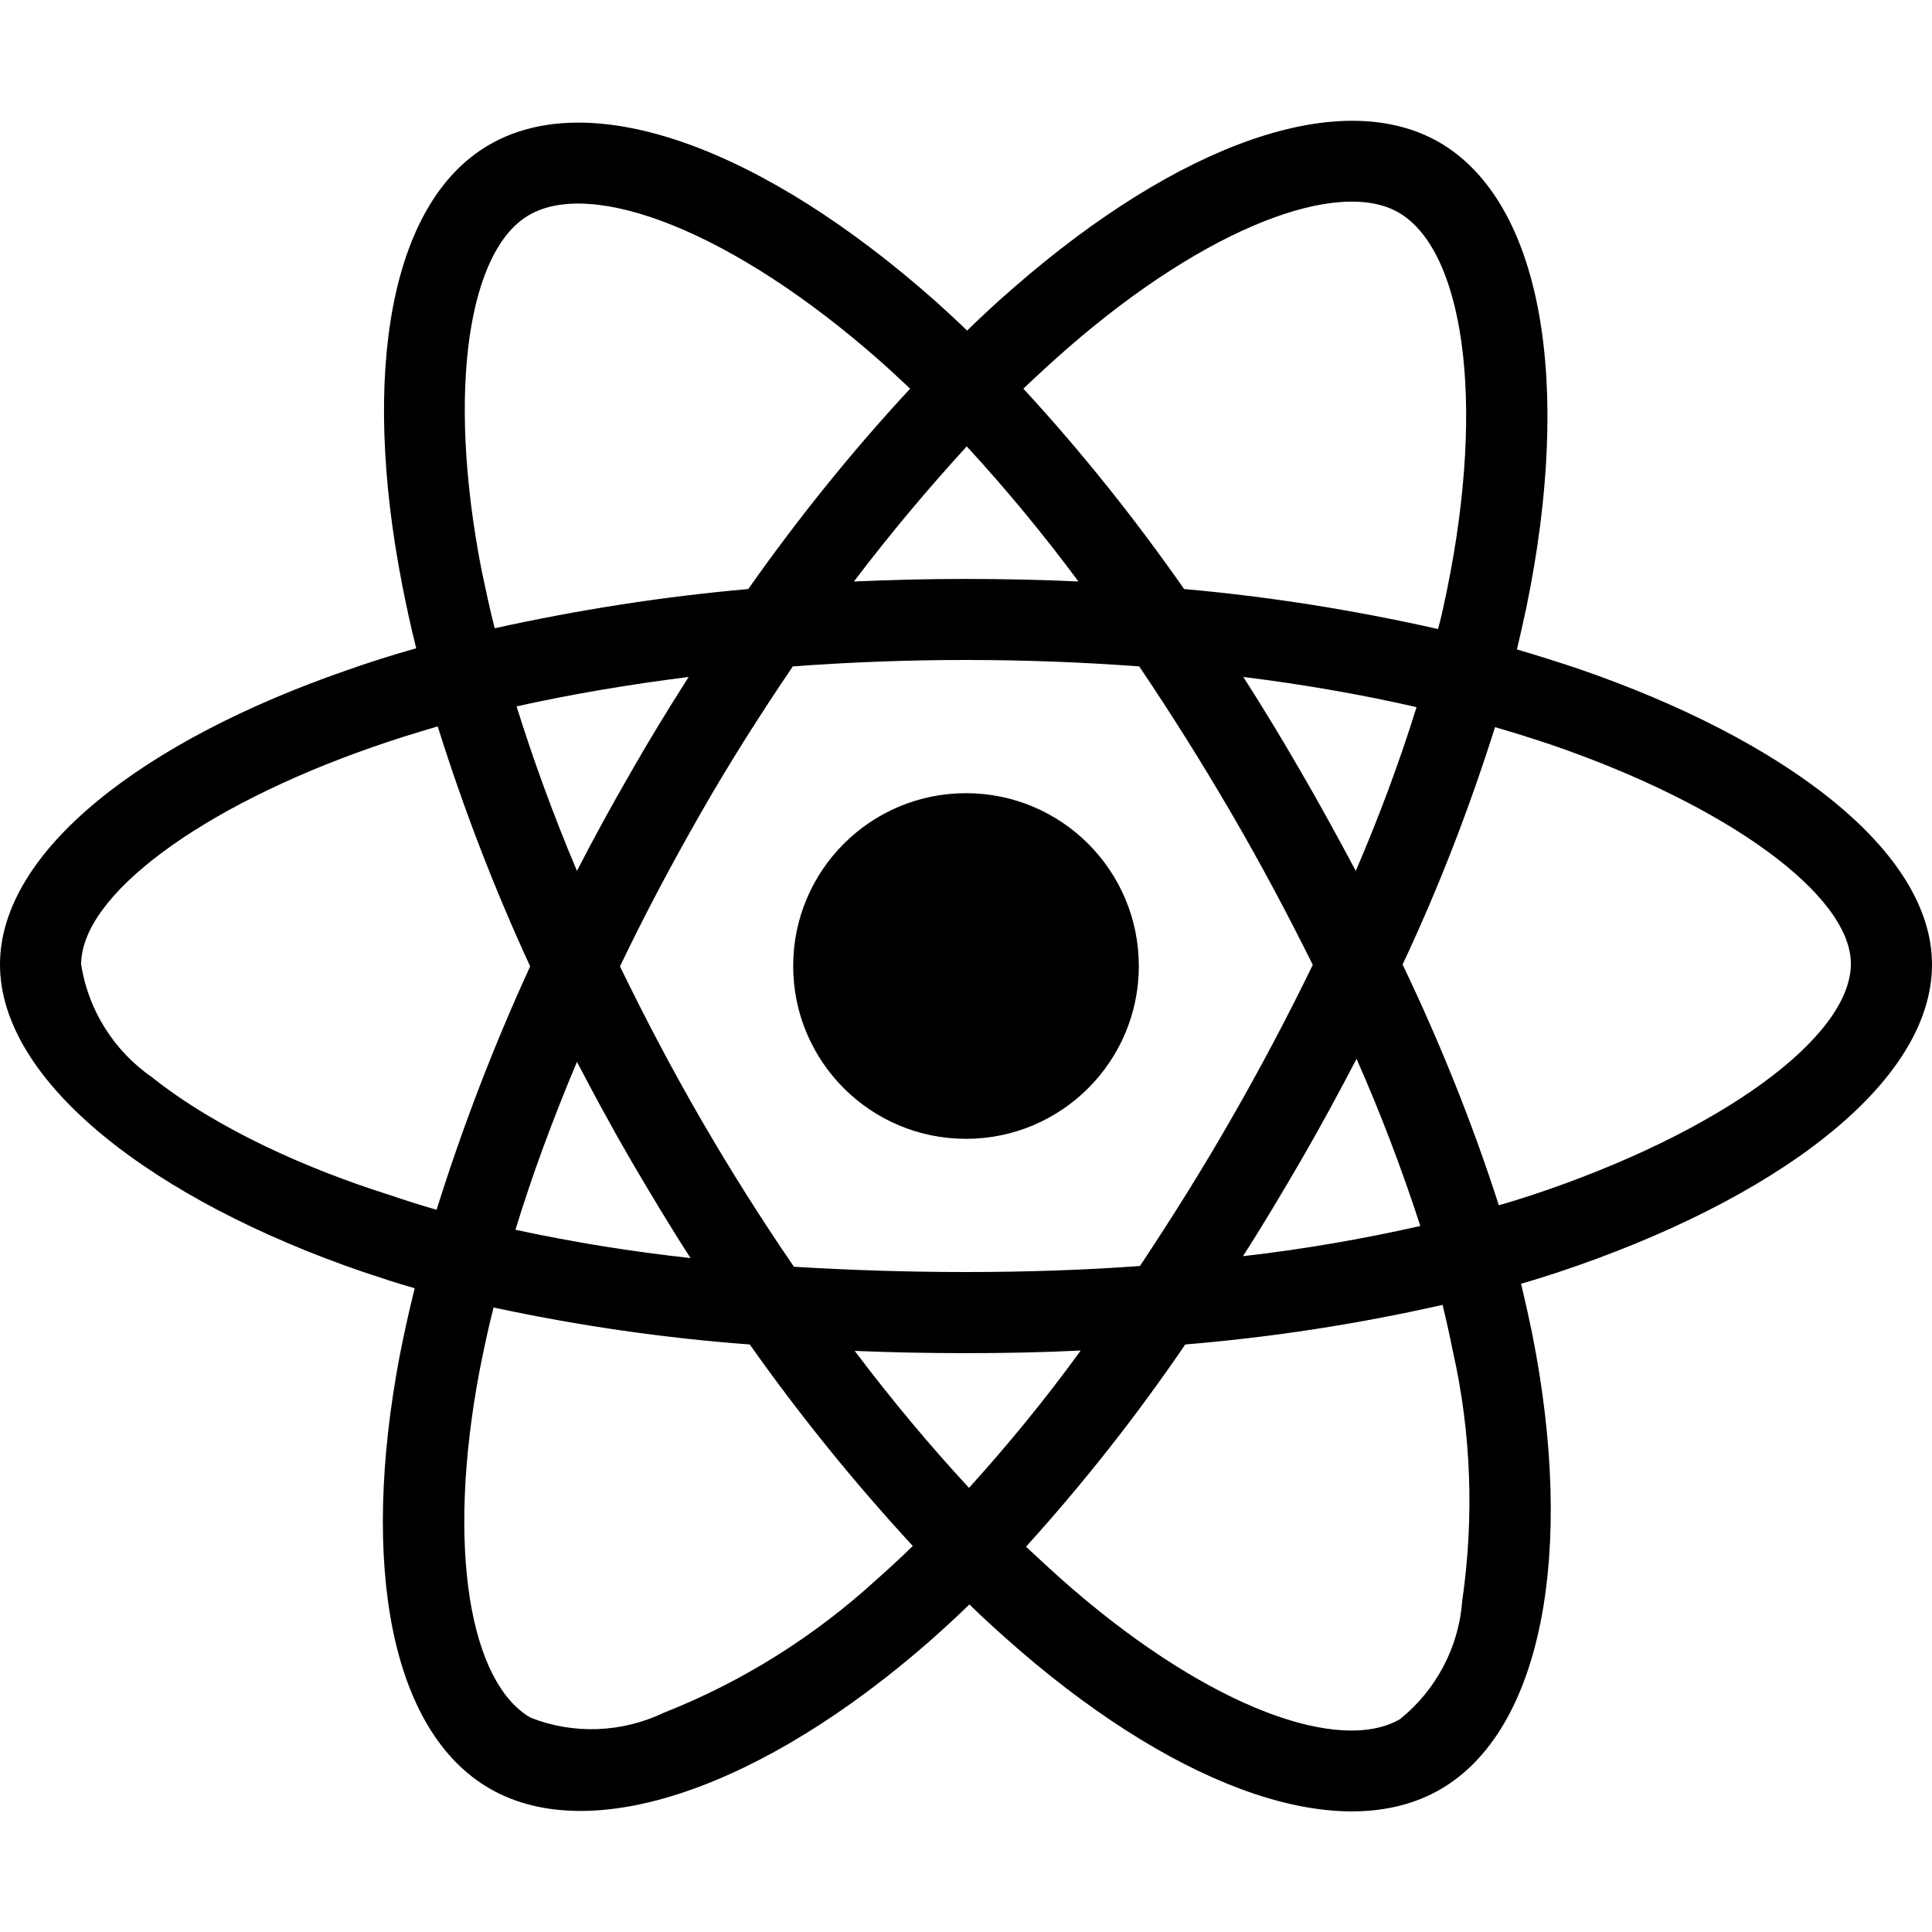
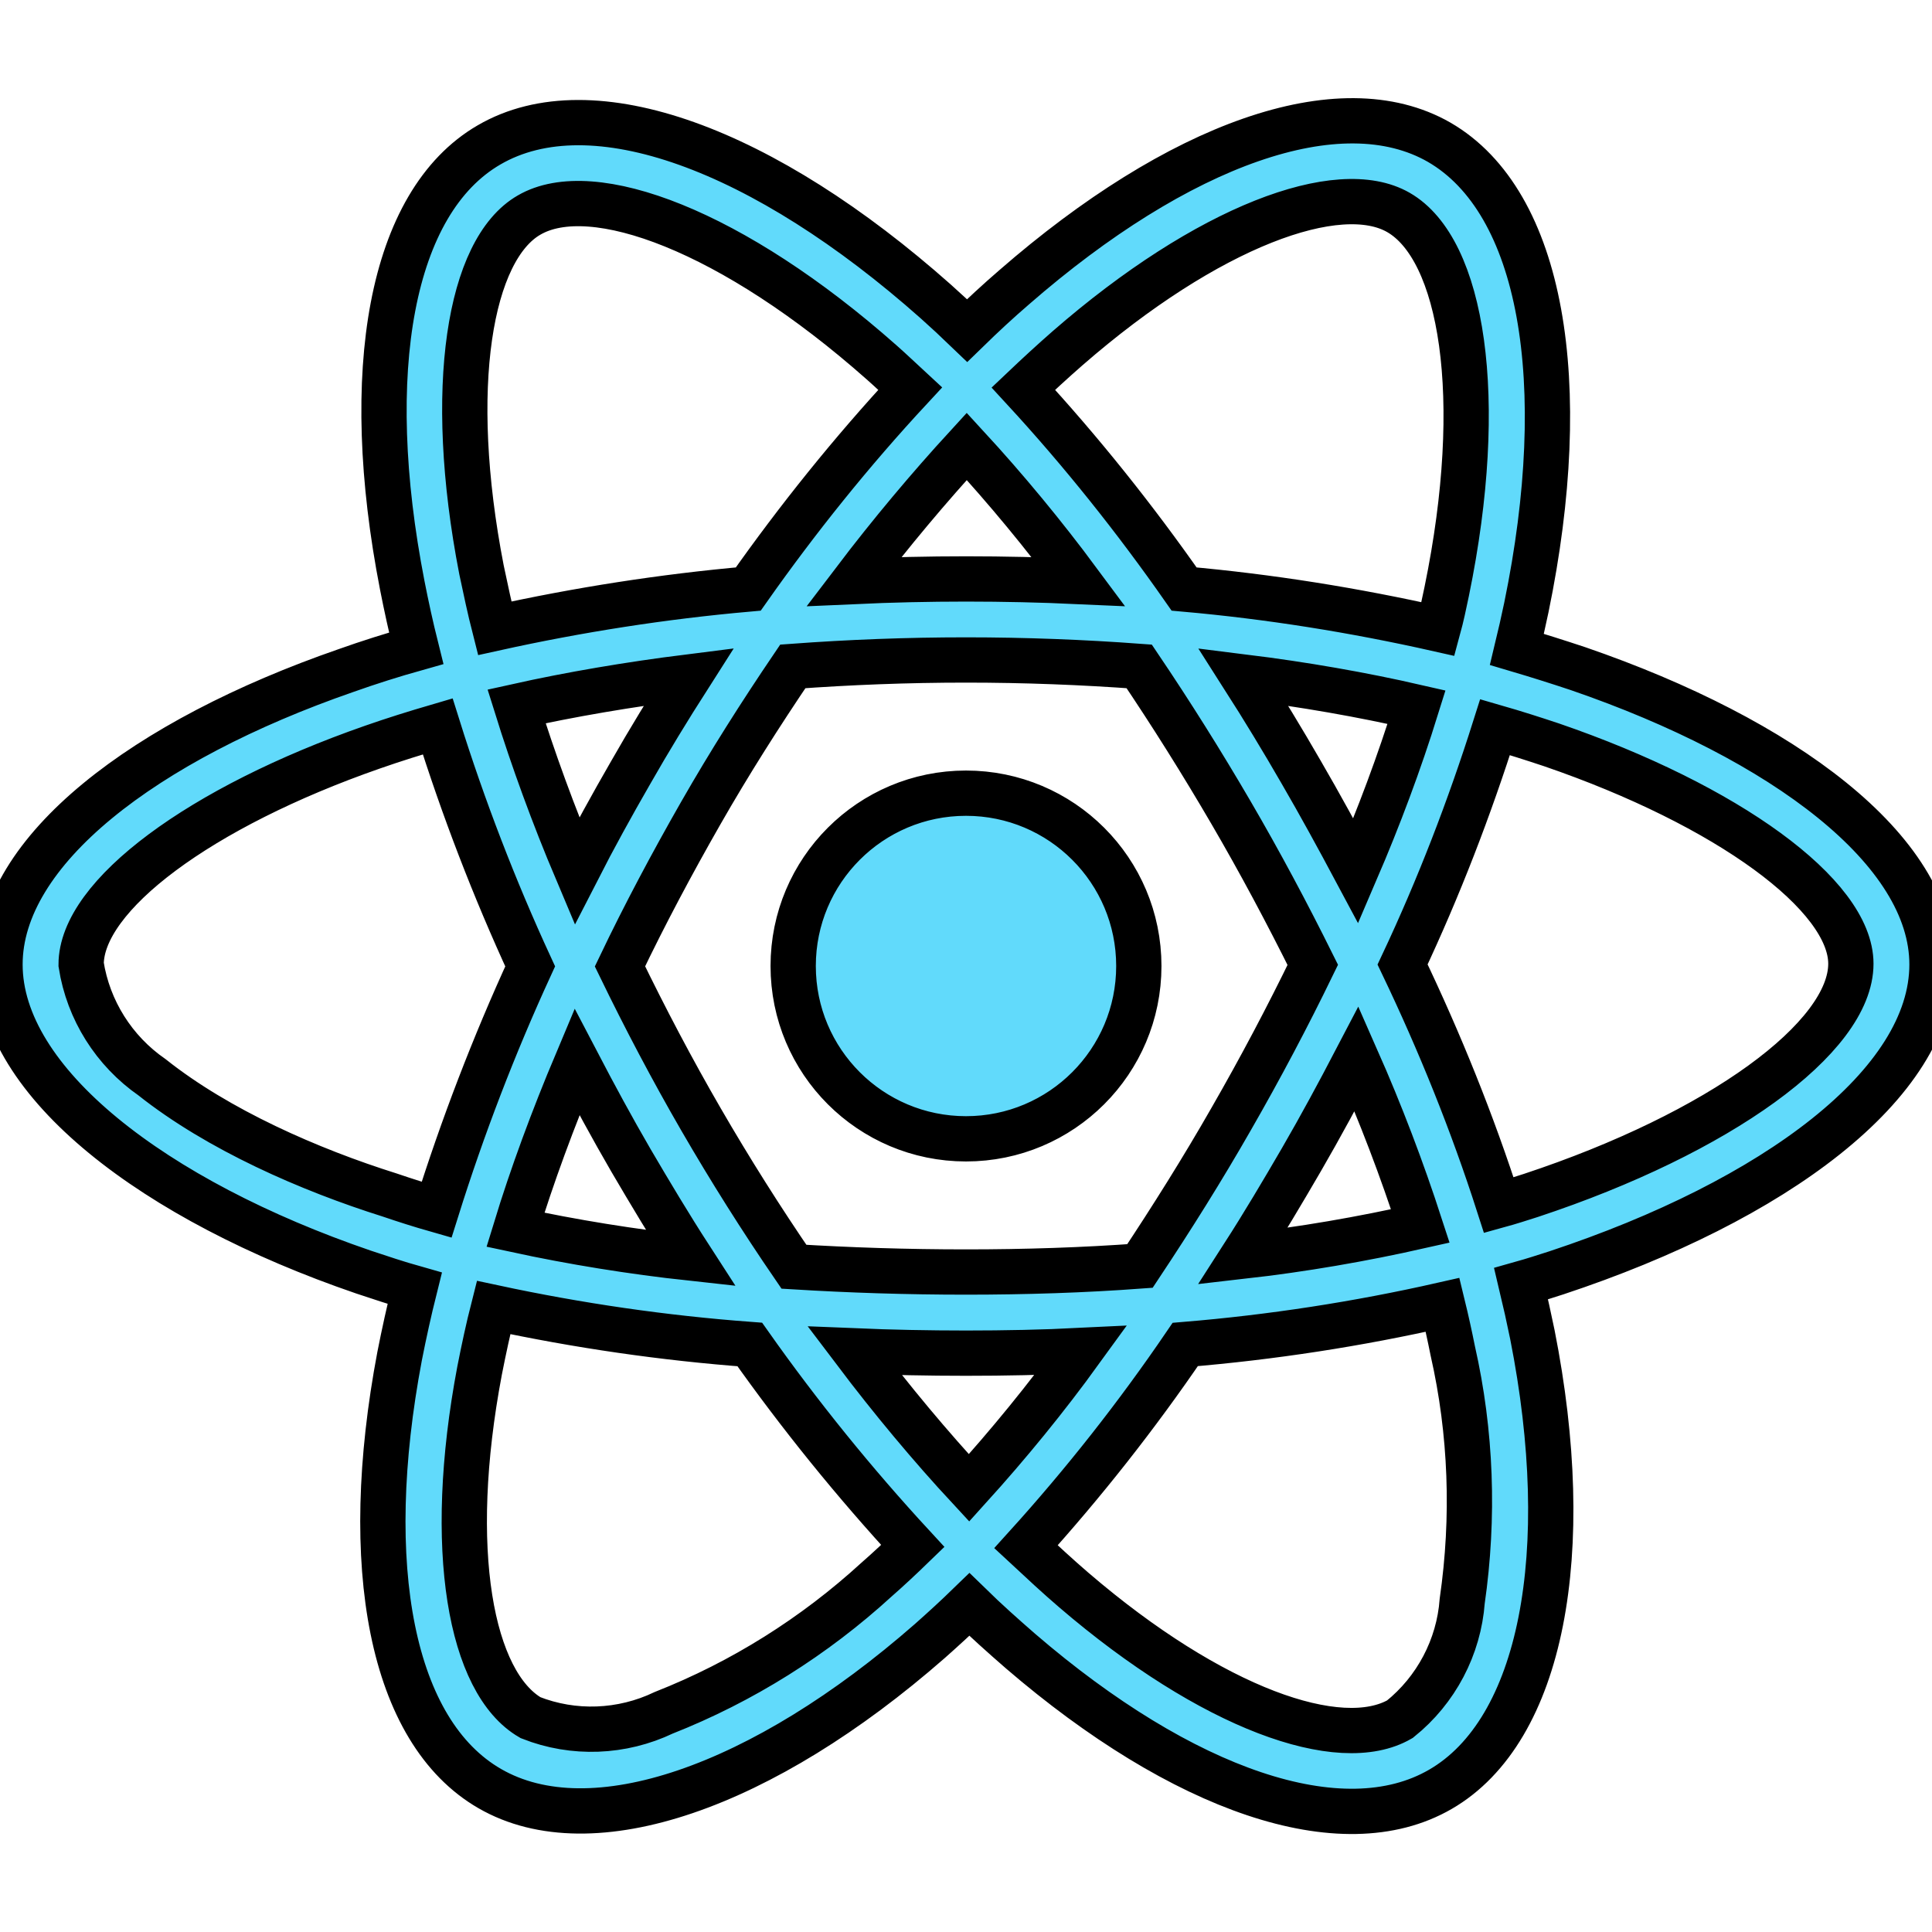
<svg xmlns="http://www.w3.org/2000/svg" aria-hidden="true" focusable="false" data-prefix="fab" data-icon="react" class="svg-inline--fa fa-react fa-w-16" role="img" viewBox="0 0 512 512">
-   <path fill="currentColor" d="M418.2 177.2c-5.4-1.8-10.8-3.5-16.2-5.1.9-3.7 1.7-7.4 2.5-11.1 12.3-59.6 4.2-107.5-23.1-123.3-26.3-15.1-69.2.6-112.6 38.4-4.3 3.7-8.5 7.6-12.5 11.5-2.7-2.6-5.5-5.2-8.3-7.7-45.5-40.4-91.1-57.4-118.4-41.5-26.2 15.2-34 60.3-23 116.7 1.1 5.6 2.3 11.1 3.7 16.7-6.4 1.8-12.7 3.8-18.6 5.9C38.3 196.2 0 225.4 0 255.6c0 31.2 40.8 62.5 96.3 81.5 4.5 1.5 9 3 13.6 4.3-1.5 6-2.8 11.9-4 18-10.5 55.5-2.3 99.5 23.9 114.6 27 15.6 72.4-.4 116.6-39.1 3.5-3.1 7-6.3 10.5-9.7 4.4 4.3 9 8.4 13.6 12.4 42.8 36.8 85.1 51.7 111.2 36.6 27-15.6 35.8-62.9 24.4-120.5-.9-4.4-1.9-8.9-3-13.5 3.2-.9 6.3-1.9 9.4-2.9 57.7-19.1 99.5-50 99.5-81.7 0-30.3-39.4-59.7-93.8-78.4zM282.9 92.3c37.2-32.4 71.9-45.1 87.7-36 16.9 9.7 23.4 48.9 12.8 100.4-.7 3.4-1.4 6.7-2.3 10-22.2-5-44.7-8.6-67.3-10.6-13-18.6-27.2-36.4-42.6-53.1 3.9-3.7 7.7-7.2 11.7-10.7zM167.2 307.5c5.1 8.7 10.3 17.4 15.8 25.9-15.6-1.7-31.1-4.2-46.4-7.5 4.4-14.4 9.9-29.3 16.3-44.5 4.6 8.8 9.3 17.5 14.3 26.1zm-30.3-120.3c14.4-3.2 29.7-5.8 45.6-7.8-5.3 8.3-10.5 16.8-15.4 25.4-4.9 8.5-9.7 17.2-14.2 26-6.3-14.9-11.6-29.5-16-43.6zm27.4 68.9c6.6-13.8 13.8-27.3 21.4-40.6s15.8-26.2 24.4-38.9c15-1.1 30.3-1.7 45.9-1.7s31 .6 45.9 1.7c8.5 12.6 16.6 25.5 24.3 38.7s14.9 26.7 21.7 40.4c-6.7 13.8-13.9 27.4-21.6 40.8-7.6 13.3-15.7 26.2-24.2 39-14.9 1.1-30.4 1.6-46.1 1.6s-30.9-.5-45.6-1.4c-8.7-12.7-16.9-25.7-24.6-39s-14.8-26.8-21.5-40.6zm180.6 51.2c5.1-8.8 9.9-17.7 14.6-26.7 6.4 14.5 12 29.2 16.9 44.3-15.5 3.5-31.2 6.2-47 8 5.4-8.4 10.5-17 15.5-25.6zm14.4-76.5c-4.7-8.8-9.5-17.6-14.5-26.2-4.9-8.5-10-16.9-15.3-25.2 16.1 2 31.5 4.7 45.9 8-4.6 14.8-10 29.2-16.1 43.4zM256.2 118.3c10.5 11.4 20.4 23.4 29.6 35.8-19.8-.9-39.7-.9-59.5 0 9.8-12.9 19.9-24.9 29.9-35.8zM140.2 57c16.8-9.8 54.1 4.2 93.4 39 2.5 2.2 5 4.6 7.6 7-15.5 16.7-29.8 34.5-42.9 53.1-22.6 2-45 5.5-67.2 10.4-1.3-5.1-2.4-10.3-3.5-15.5-9.4-48.4-3.2-84.9 12.6-94zm-24.5 263.6c-4.2-1.2-8.3-2.5-12.4-3.9-21.3-6.7-45.5-17.3-63-31.2-10.1-7-16.9-17.8-18.8-29.9 0-18.3 31.6-41.7 77.2-57.6 5.7-2 11.5-3.8 17.3-5.5 6.8 21.7 15 43 24.5 63.6-9.6 20.9-17.9 42.5-24.8 64.5zm116.6 98c-16.5 15.1-35.6 27.1-56.4 35.3-11.1 5.3-23.9 5.8-35.3 1.3-15.9-9.2-22.5-44.5-13.5-92 1.1-5.6 2.3-11.2 3.7-16.7 22.4 4.8 45 8.1 67.9 9.8 13.2 18.7 27.7 36.6 43.2 53.4-3.2 3.1-6.4 6.1-9.6 8.9zm24.5-24.3c-10.2-11-20.4-23.2-30.3-36.3 9.6.4 19.5.6 29.5.6 10.3 0 20.4-.2 30.4-.7-9.2 12.7-19.1 24.8-29.6 36.4zm130.7 30c-.9 12.2-6.9 23.6-16.5 31.3-15.9 9.2-49.8-2.8-86.4-34.2-4.2-3.6-8.4-7.5-12.7-11.5 15.3-16.9 29.4-34.8 42.2-53.6 22.9-1.9 45.7-5.4 68.2-10.5 1 4.1 1.9 8.2 2.7 12.2 4.9 21.6 5.7 44.1 2.5 66.3zm18.2-107.5c-2.8.9-5.6 1.8-8.5 2.6-7-21.8-15.6-43.1-25.5-63.8 9.6-20.4 17.7-41.4 24.5-62.9 5.2 1.5 10.2 3.1 15 4.7 46.6 16 79.3 39.8 79.3 58 0 19.6-34.9 44.9-84.8 61.4zm-149.7-15c25.3 0 45.8-20.5 45.8-45.8s-20.5-45.8-45.8-45.8c-25.3 0-45.8 20.5-45.8 45.8s20.5 45.8 45.8 45.8z" />
+   <path fill="#61DAFB" stroke="#000000" stroke-width="12" d="M418.2 177.2c-5.4-1.8-10.8-3.5-16.2-5.1.9-3.7 1.7-7.4 2.5-11.1 12.3-59.6 4.2-107.5-23.1-123.3-26.3-15.1-69.2.6-112.6 38.4-4.3 3.7-8.5 7.6-12.5 11.5-2.7-2.6-5.5-5.2-8.3-7.7-45.5-40.4-91.1-57.4-118.4-41.5-26.2 15.2-34 60.3-23 116.7 1.1 5.6 2.3 11.1 3.7 16.7-6.4 1.8-12.7 3.8-18.6 5.9C38.3 196.2 0 225.4 0 255.6c0 31.2 40.8 62.5 96.3 81.5 4.5 1.5 9 3 13.6 4.3-1.5 6-2.8 11.9-4 18-10.5 55.5-2.3 99.5 23.9 114.6 27 15.6 72.4-.4 116.6-39.1 3.5-3.1 7-6.3 10.5-9.7 4.4 4.3 9 8.4 13.6 12.4 42.8 36.8 85.1 51.7 111.2 36.6 27-15.6 35.8-62.9 24.4-120.5-.9-4.4-1.9-8.9-3-13.5 3.2-.9 6.3-1.9 9.4-2.9 57.7-19.1 99.5-50 99.5-81.7 0-30.3-39.4-59.7-93.8-78.4zM282.9 92.3c37.2-32.4 71.9-45.1 87.7-36 16.9 9.7 23.4 48.9 12.8 100.4-.7 3.4-1.4 6.7-2.3 10-22.2-5-44.7-8.6-67.3-10.6-13-18.6-27.2-36.4-42.6-53.1 3.9-3.7 7.7-7.2 11.7-10.7zM167.2 307.5c5.1 8.7 10.3 17.4 15.8 25.9-15.6-1.7-31.1-4.2-46.4-7.5 4.4-14.4 9.9-29.3 16.3-44.5 4.6 8.8 9.3 17.5 14.3 26.1zm-30.3-120.3c14.4-3.2 29.7-5.8 45.6-7.8-5.3 8.3-10.5 16.8-15.4 25.4-4.9 8.5-9.7 17.2-14.2 26-6.3-14.9-11.6-29.5-16-43.6zm27.4 68.9c6.6-13.8 13.8-27.3 21.4-40.6s15.8-26.2 24.4-38.9c15-1.1 30.3-1.7 45.9-1.7s31 .6 45.9 1.7c8.5 12.6 16.6 25.5 24.3 38.7s14.9 26.7 21.7 40.4c-6.7 13.8-13.9 27.4-21.6 40.8-7.6 13.3-15.7 26.2-24.2 39-14.9 1.1-30.4 1.6-46.1 1.6s-30.9-.5-45.6-1.4c-8.7-12.7-16.9-25.7-24.6-39s-14.8-26.8-21.5-40.6zm180.6 51.2c5.1-8.8 9.9-17.7 14.6-26.7 6.4 14.5 12 29.2 16.9 44.3-15.5 3.5-31.2 6.2-47 8 5.4-8.4 10.5-17 15.5-25.6zm14.4-76.5c-4.7-8.8-9.5-17.6-14.5-26.2-4.9-8.5-10-16.9-15.3-25.2 16.1 2 31.5 4.7 45.9 8-4.6 14.8-10 29.2-16.1 43.4zM256.2 118.3c10.5 11.4 20.4 23.4 29.6 35.8-19.8-.9-39.7-.9-59.5 0 9.8-12.9 19.9-24.9 29.9-35.8zM140.2 57c16.8-9.8 54.1 4.2 93.4 39 2.5 2.2 5 4.6 7.6 7-15.5 16.7-29.8 34.5-42.9 53.1-22.6 2-45 5.5-67.2 10.4-1.3-5.1-2.4-10.3-3.5-15.5-9.4-48.4-3.2-84.9 12.6-94zm-24.5 263.6c-4.2-1.2-8.3-2.5-12.4-3.9-21.3-6.7-45.5-17.3-63-31.2-10.1-7-16.9-17.8-18.8-29.9 0-18.3 31.6-41.7 77.2-57.6 5.7-2 11.5-3.8 17.3-5.5 6.8 21.7 15 43 24.5 63.6-9.6 20.9-17.9 42.5-24.8 64.5zm116.6 98c-16.5 15.1-35.6 27.1-56.4 35.3-11.1 5.3-23.9 5.8-35.3 1.3-15.9-9.2-22.5-44.5-13.5-92 1.1-5.6 2.3-11.2 3.7-16.7 22.4 4.8 45 8.1 67.9 9.8 13.2 18.7 27.7 36.6 43.2 53.4-3.2 3.1-6.4 6.1-9.6 8.9zm24.5-24.3c-10.2-11-20.4-23.2-30.3-36.3 9.6.4 19.5.6 29.5.6 10.3 0 20.4-.2 30.4-.7-9.2 12.7-19.1 24.8-29.6 36.4zm130.7 30c-.9 12.2-6.9 23.6-16.5 31.3-15.9 9.2-49.8-2.8-86.4-34.2-4.2-3.6-8.4-7.5-12.7-11.5 15.3-16.9 29.4-34.8 42.2-53.6 22.9-1.9 45.7-5.4 68.2-10.5 1 4.1 1.9 8.2 2.7 12.2 4.9 21.6 5.7 44.1 2.5 66.3zm18.2-107.5c-2.8.9-5.6 1.8-8.5 2.6-7-21.8-15.6-43.1-25.5-63.8 9.6-20.4 17.7-41.4 24.5-62.9 5.2 1.5 10.2 3.1 15 4.7 46.6 16 79.3 39.8 79.3 58 0 19.6-34.9 44.9-84.8 61.4zm-149.7-15c25.3 0 45.8-20.5 45.8-45.8s-20.5-45.8-45.8-45.8c-25.3 0-45.8 20.5-45.8 45.8s20.5 45.8 45.8 45.8z" />
</svg>
